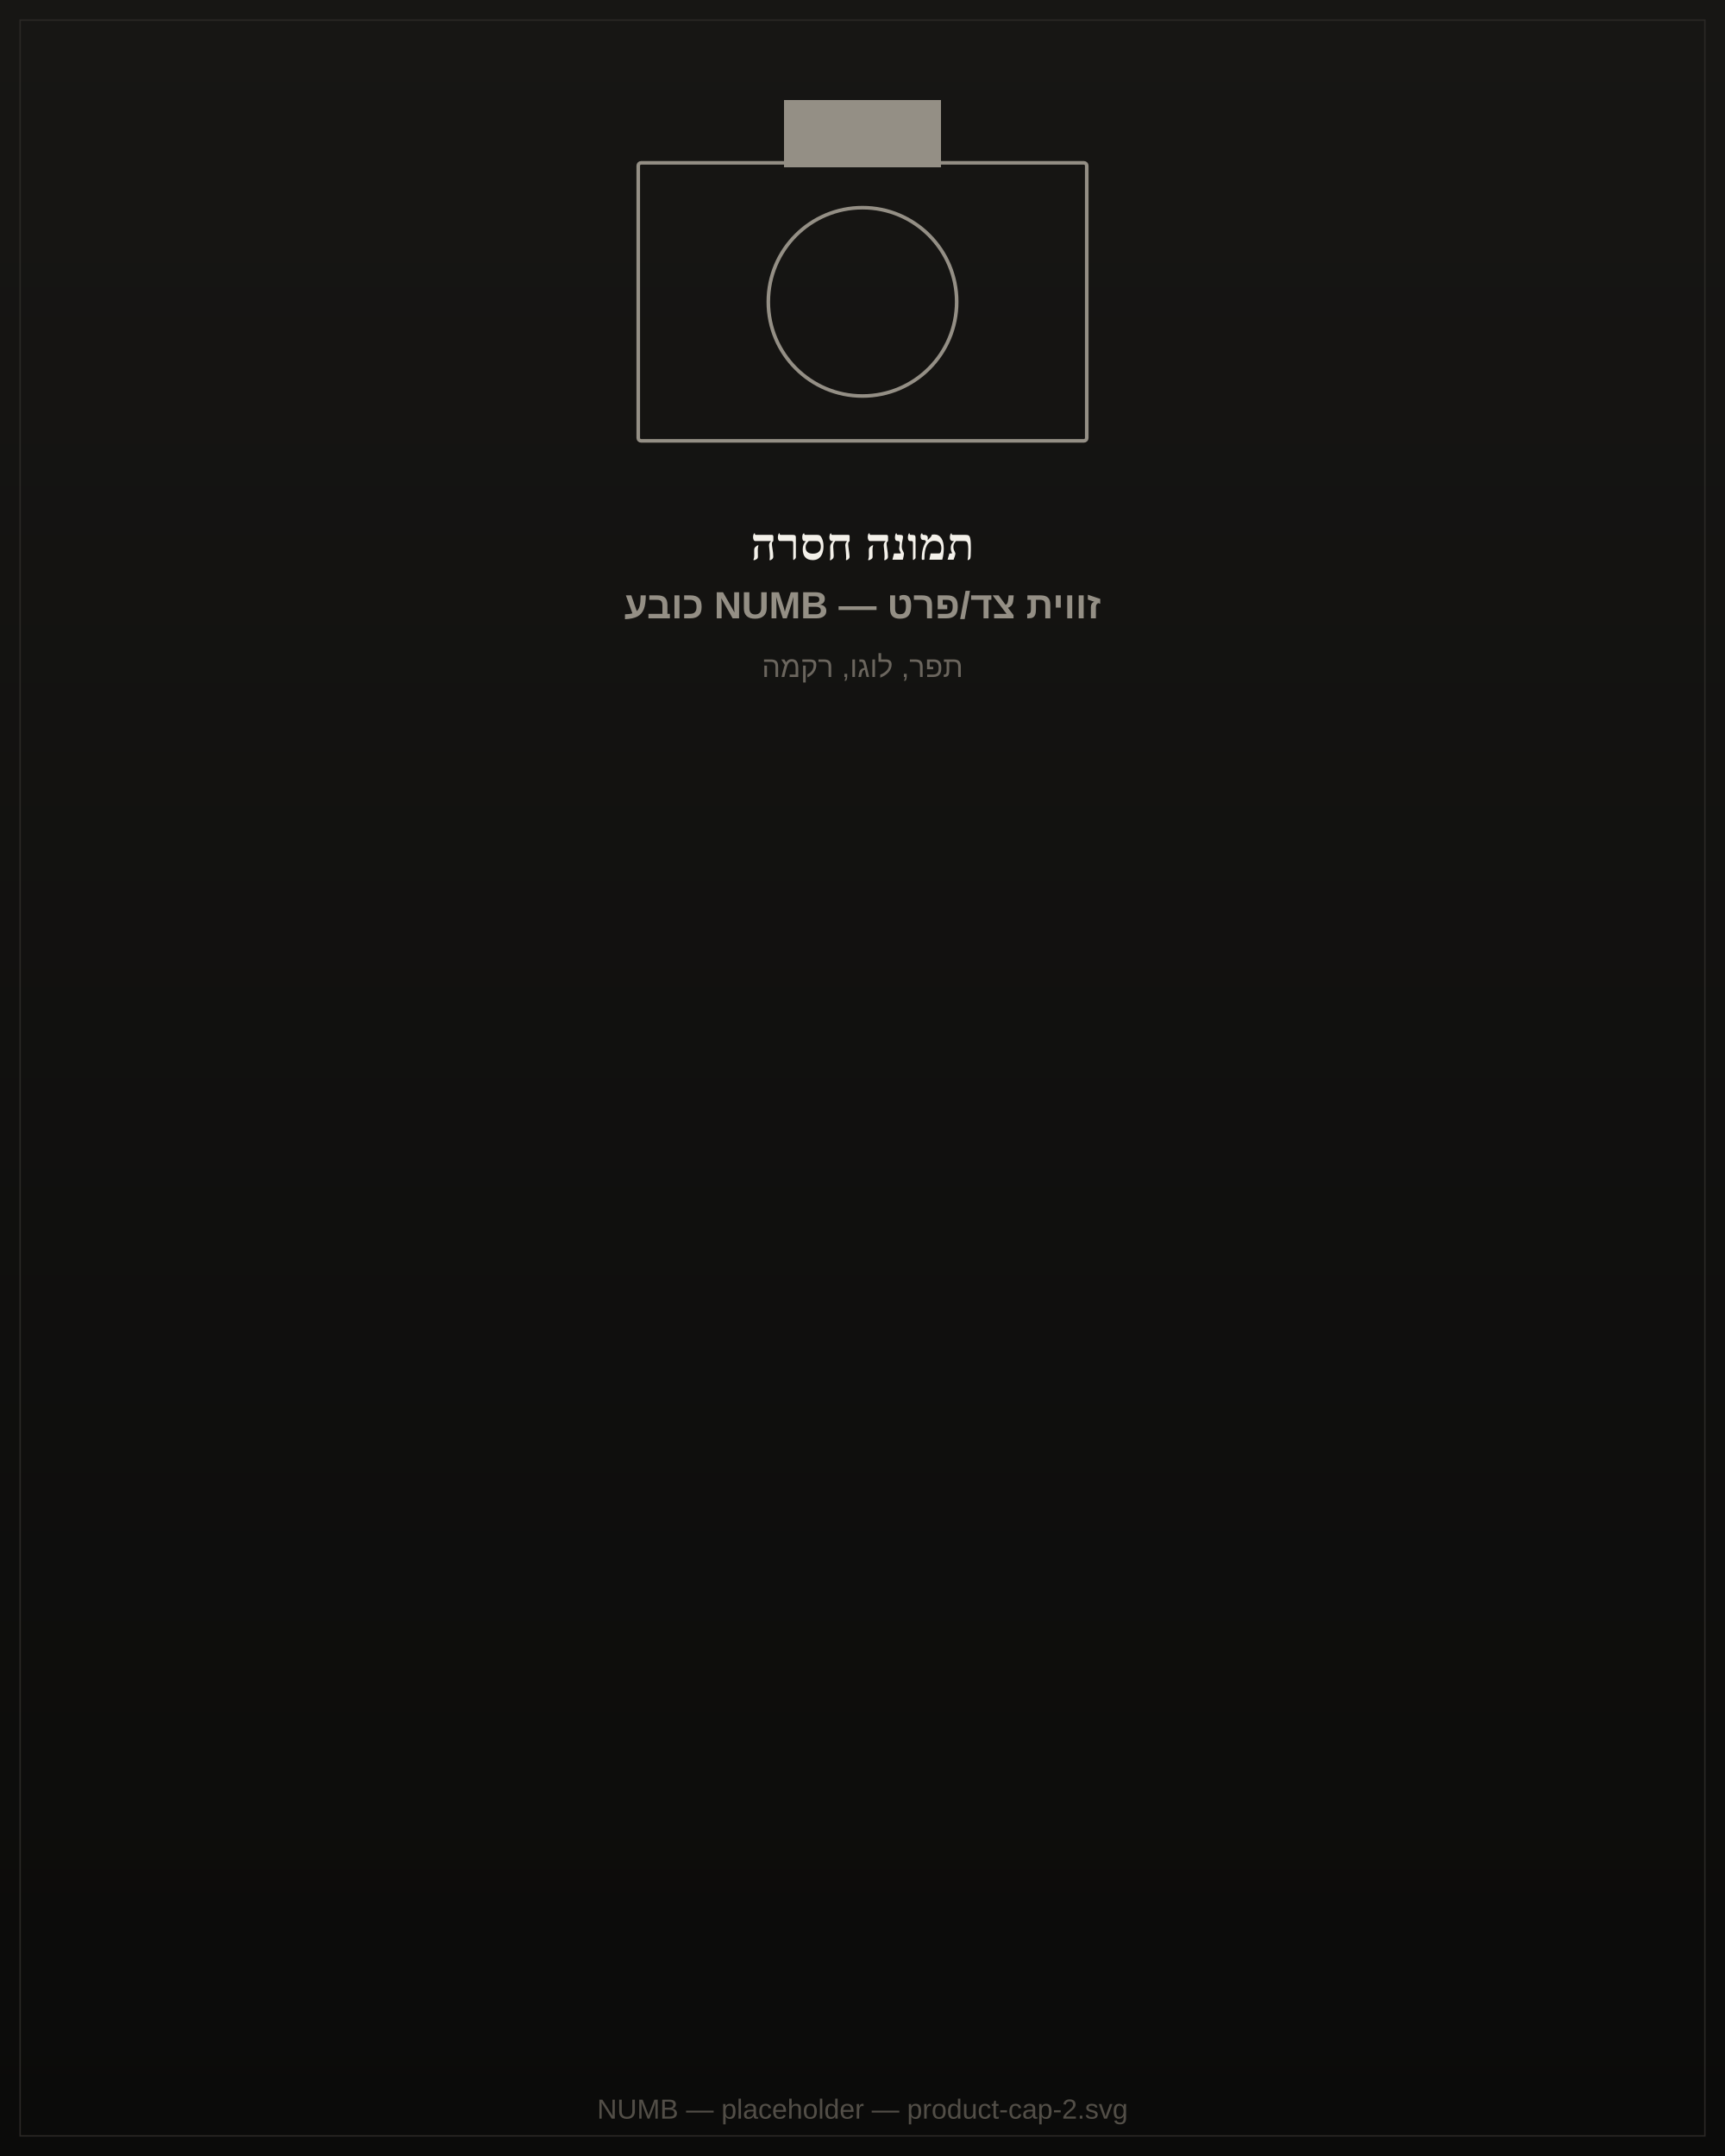
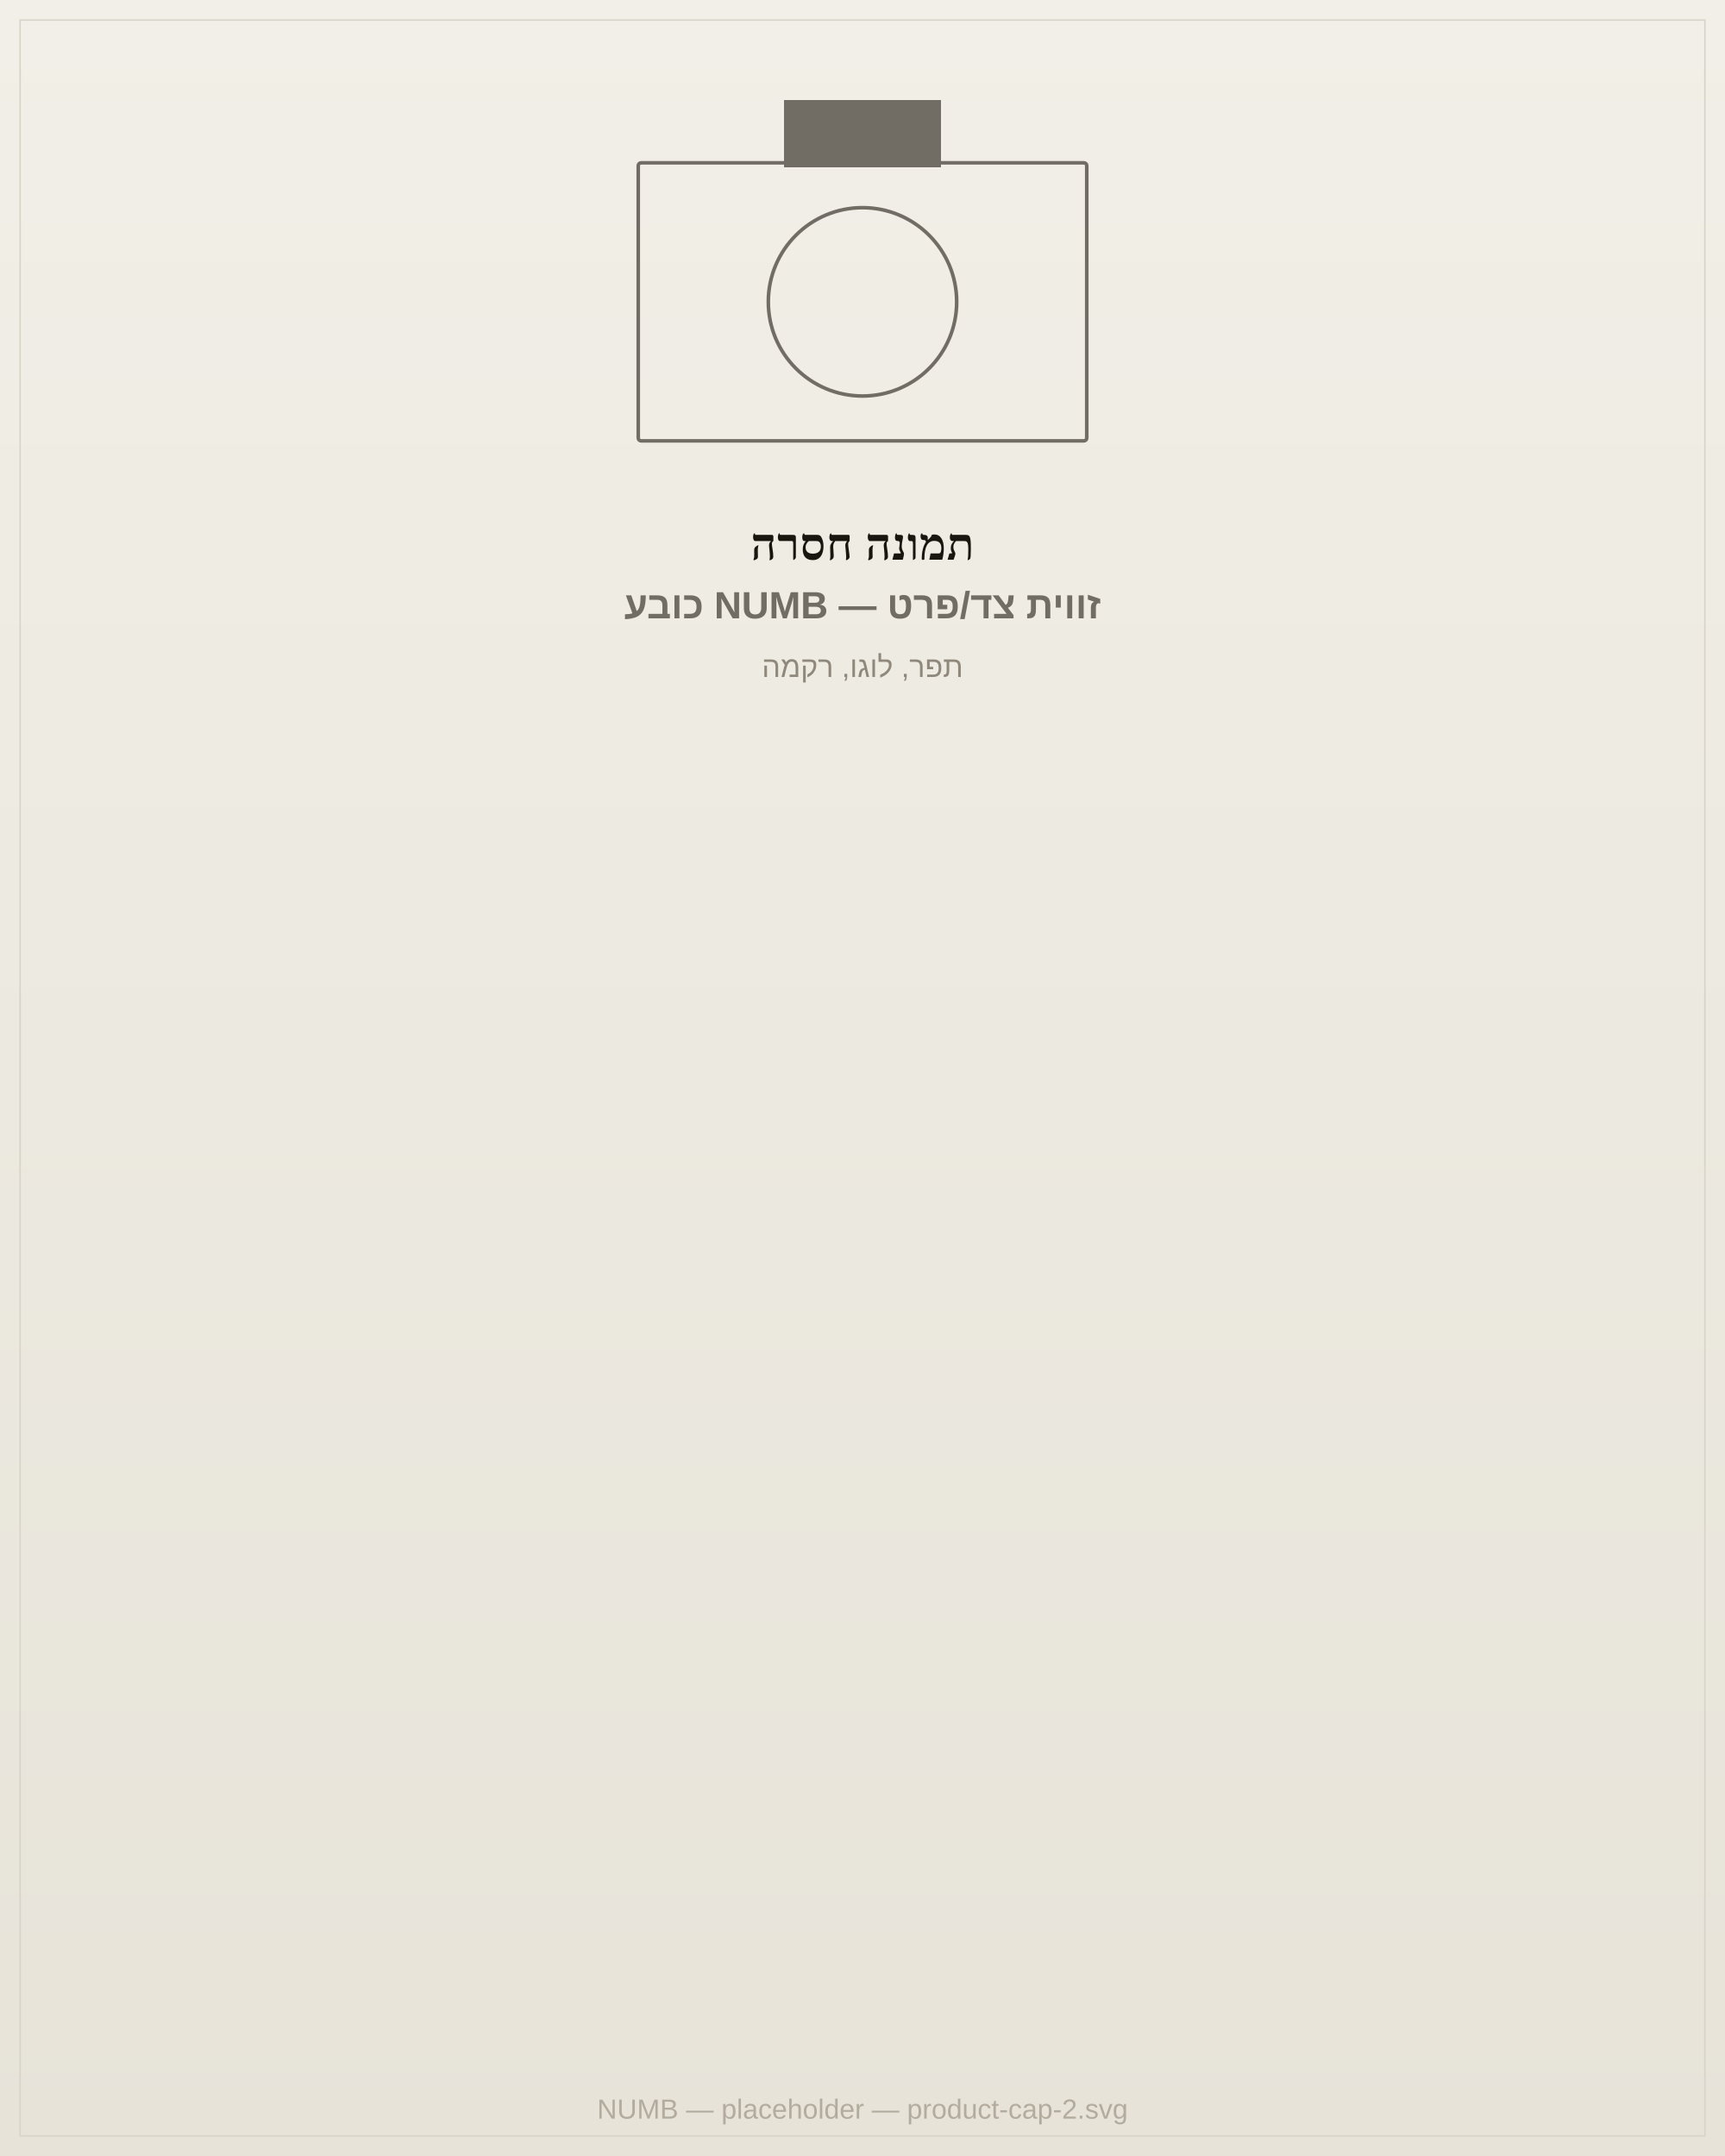
<svg xmlns="http://www.w3.org/2000/svg" viewBox="0 0 1200 1500" width="1200" height="1500" role="img" aria-label="כובע NUMB — זווית צד/פרט">
  <defs>
    <linearGradient id="g-product-cap-2.svg" x1="0" y1="0" x2="0" y2="1">
-       <stop offset="0" stop-color="#171614" />
-       <stop offset="1" stop-color="#0B0B0A" />
+       <stop offset="0" stop-color="#F1EFE7" />
+       <stop offset="1" stop-color="#E7E3D9" />
    </linearGradient>
  </defs>
  <rect width="1200" height="1500" fill="url(#g-product-cap-2.svg)" />
-   <rect x="14" y="14" width="1172" height="1472" fill="none" stroke="#2a2825" stroke-width="1" />
+   <rect x="14" y="14" width="1172" height="1472" fill="none" stroke="#d8d3c8" stroke-width="1" />
  <g transform="translate(600.0,210)">
-     <rect x="-156.0" y="-96.72" width="312.0" height="193.44" rx="2" fill="none" stroke="#948F85" stroke-width="2.5" />
-     <circle cx="0" cy="0" r="65.52" fill="none" stroke="#948F85" stroke-width="2.5" />
-     <rect x="-54.6" y="-140.4" width="109.2" height="46.8" fill="#948F85" />
+     <rect x="-156.0" y="-96.72" width="312.0" height="193.44" rx="2" fill="none" stroke="#726d64" stroke-width="2.5" />
+     <circle cx="0" cy="0" r="65.52" fill="none" stroke="#726d64" stroke-width="2.5" />
+     <rect x="-54.6" y="-140.4" width="109.2" height="46.8" fill="#726d64" />
  </g>
-   <text x="600.0" y="389.4" text-anchor="middle" font-family="Georgia, 'Times New Roman', serif" font-size="31.2" font-weight="600" fill="#F4F1EA" style="letter-spacing:0.5px">תמונה חסרה</text>
-   <text x="600.0" y="430.2" text-anchor="middle" font-family="Arial, sans-serif" font-size="26.4" fill="#948F85" font-weight="600">כובע NUMB — זווית צד/פרט</text>
-   <text x="600.0" y="471.0" text-anchor="middle" font-family="Arial, sans-serif" font-size="20.4" fill="#6b665e">תפר, לוגו, רקמה</text>
-   <text x="600.0" y="1474" text-anchor="middle" font-family="Arial, sans-serif" font-size="19.2" fill="#524e47">NUMB — placeholder — product-cap-2.svg</text>
+   <text x="600.0" y="389.4" text-anchor="middle" font-family="Georgia, 'Times New Roman', serif" font-size="31.2" font-weight="600" fill="#18160F" style="letter-spacing:0.5px">תמונה חסרה</text>
+   <text x="600.0" y="430.2" text-anchor="middle" font-family="Arial, sans-serif" font-size="26.4" fill="#726d64" font-weight="600">כובע NUMB — זווית צד/פרט</text>
+   <text x="600.0" y="471.0" text-anchor="middle" font-family="Arial, sans-serif" font-size="20.4" fill="#8f887b">תפר, לוגו, רקמה</text>
+   <text x="600.0" y="1474" text-anchor="middle" font-family="Arial, sans-serif" font-size="19.2" fill="#b3ac9e">NUMB — placeholder — product-cap-2.svg</text>
</svg>
